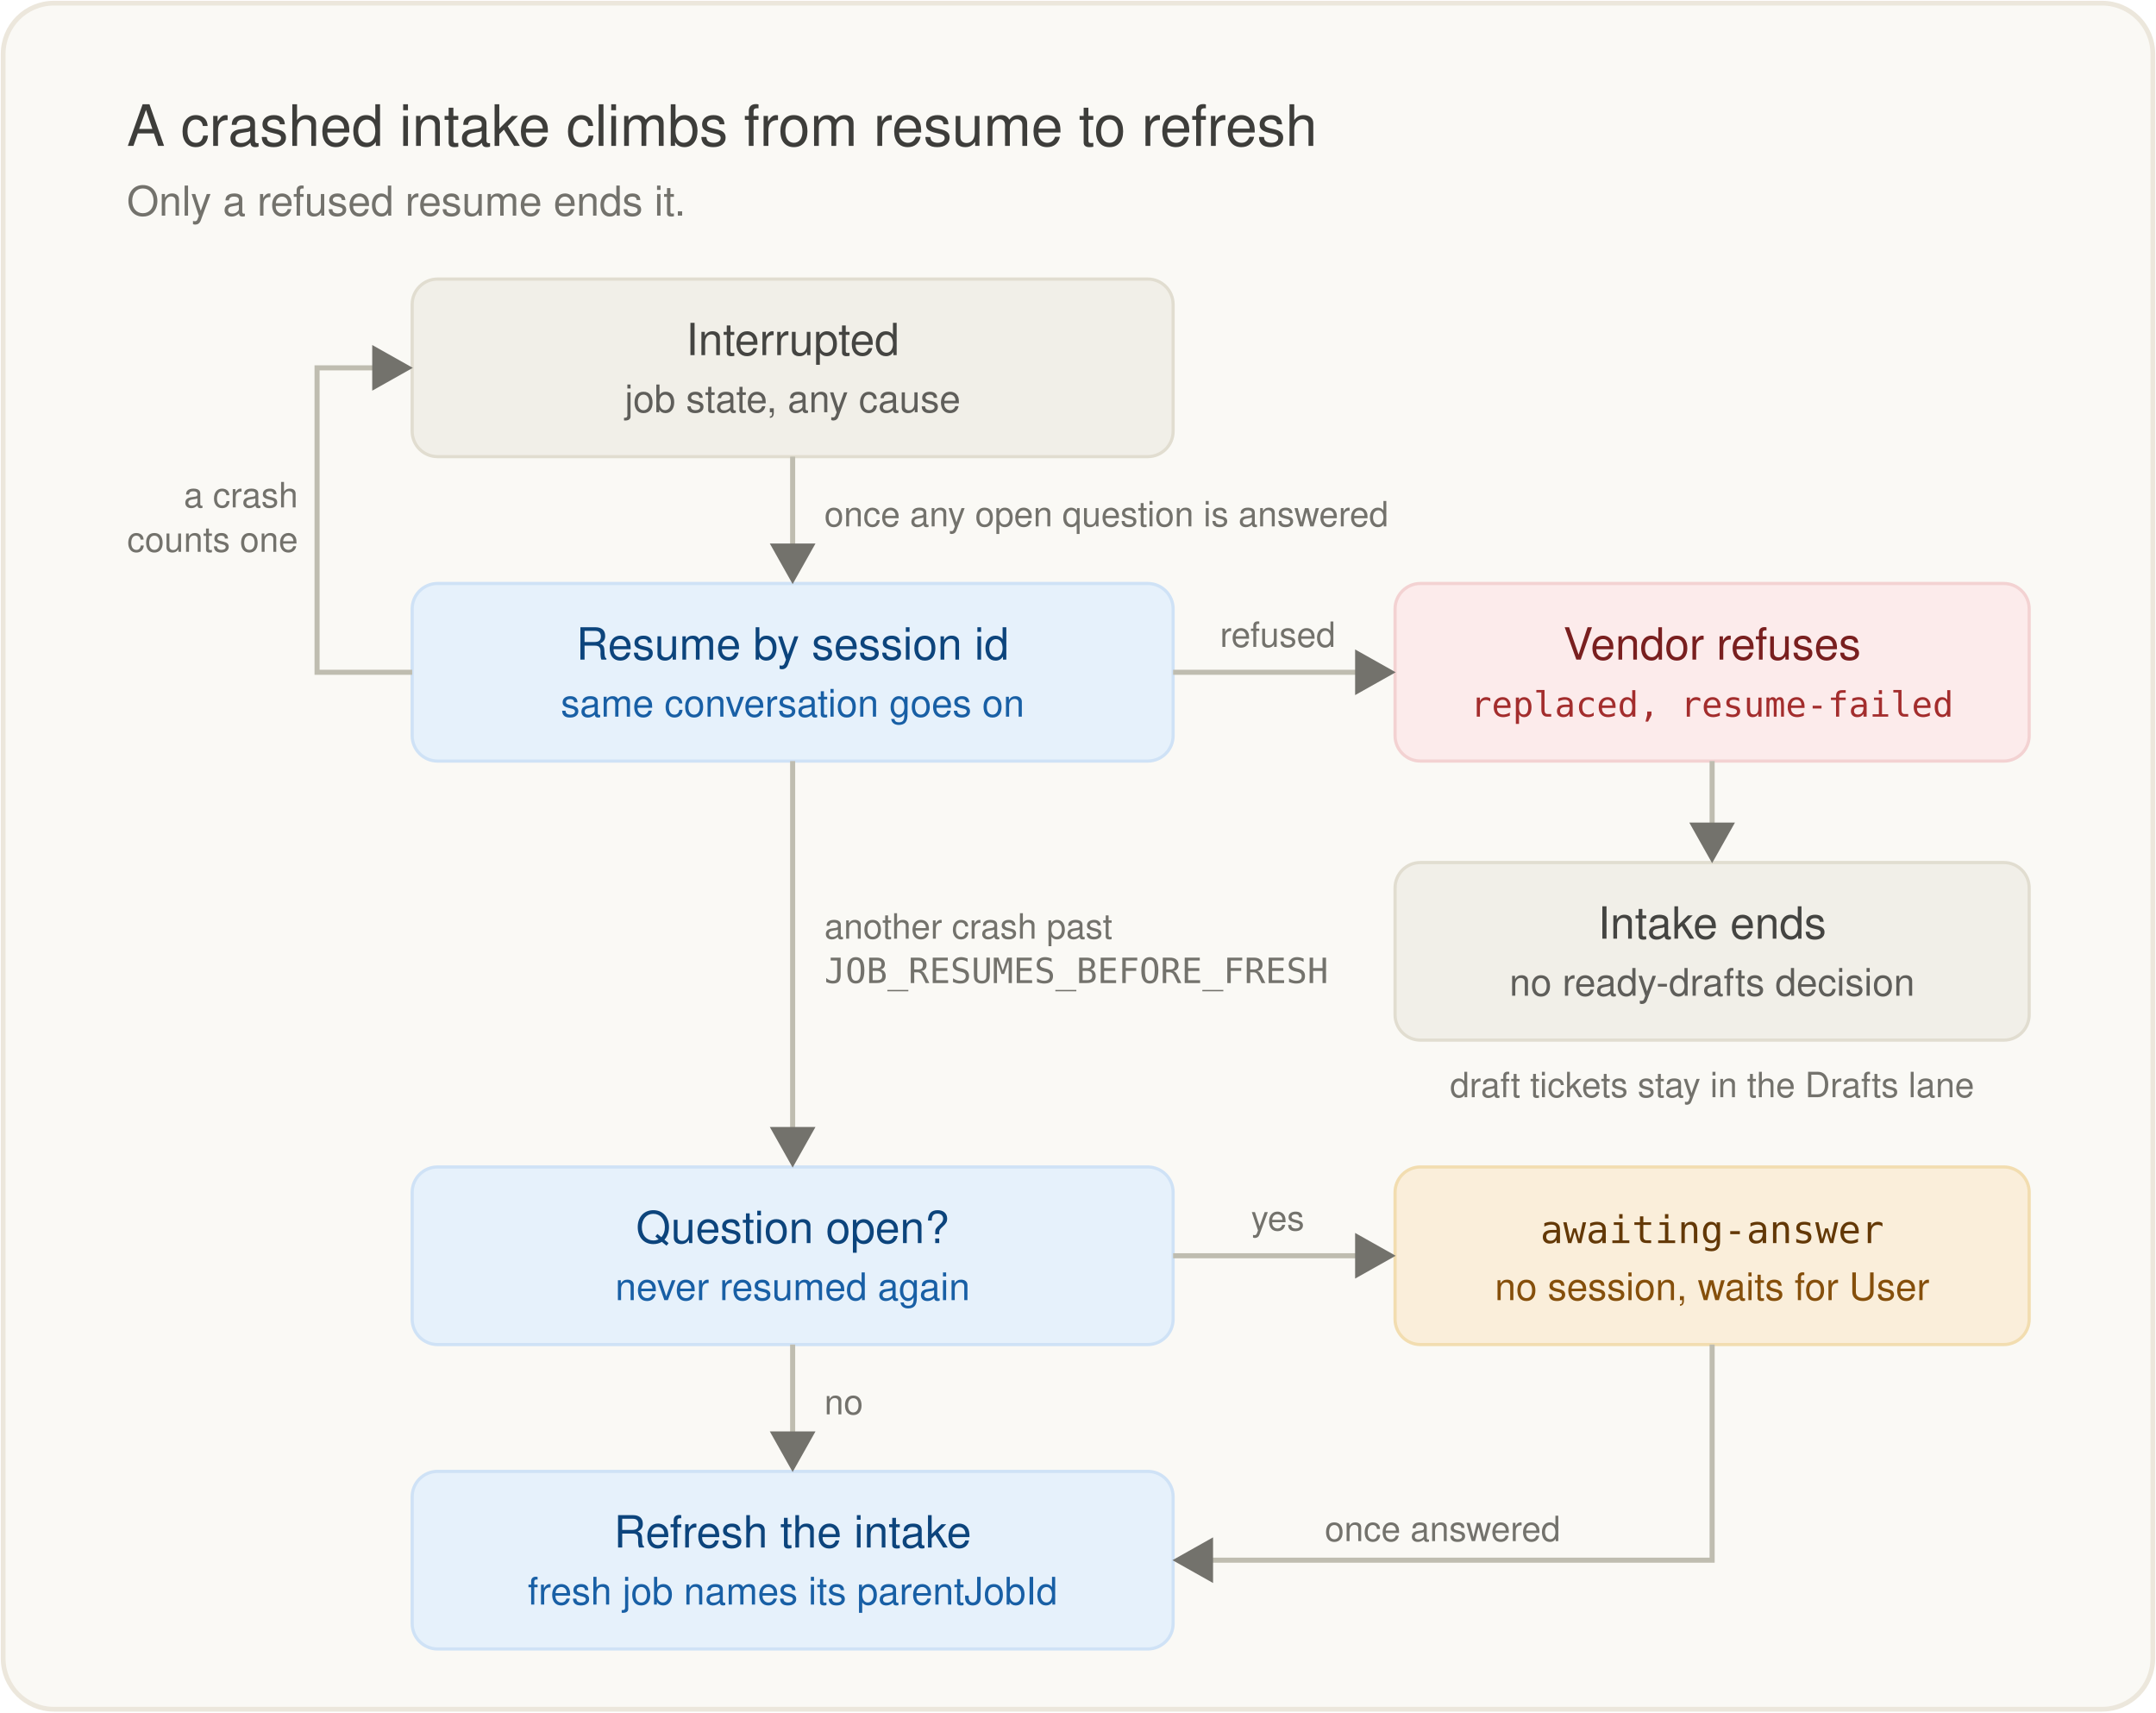
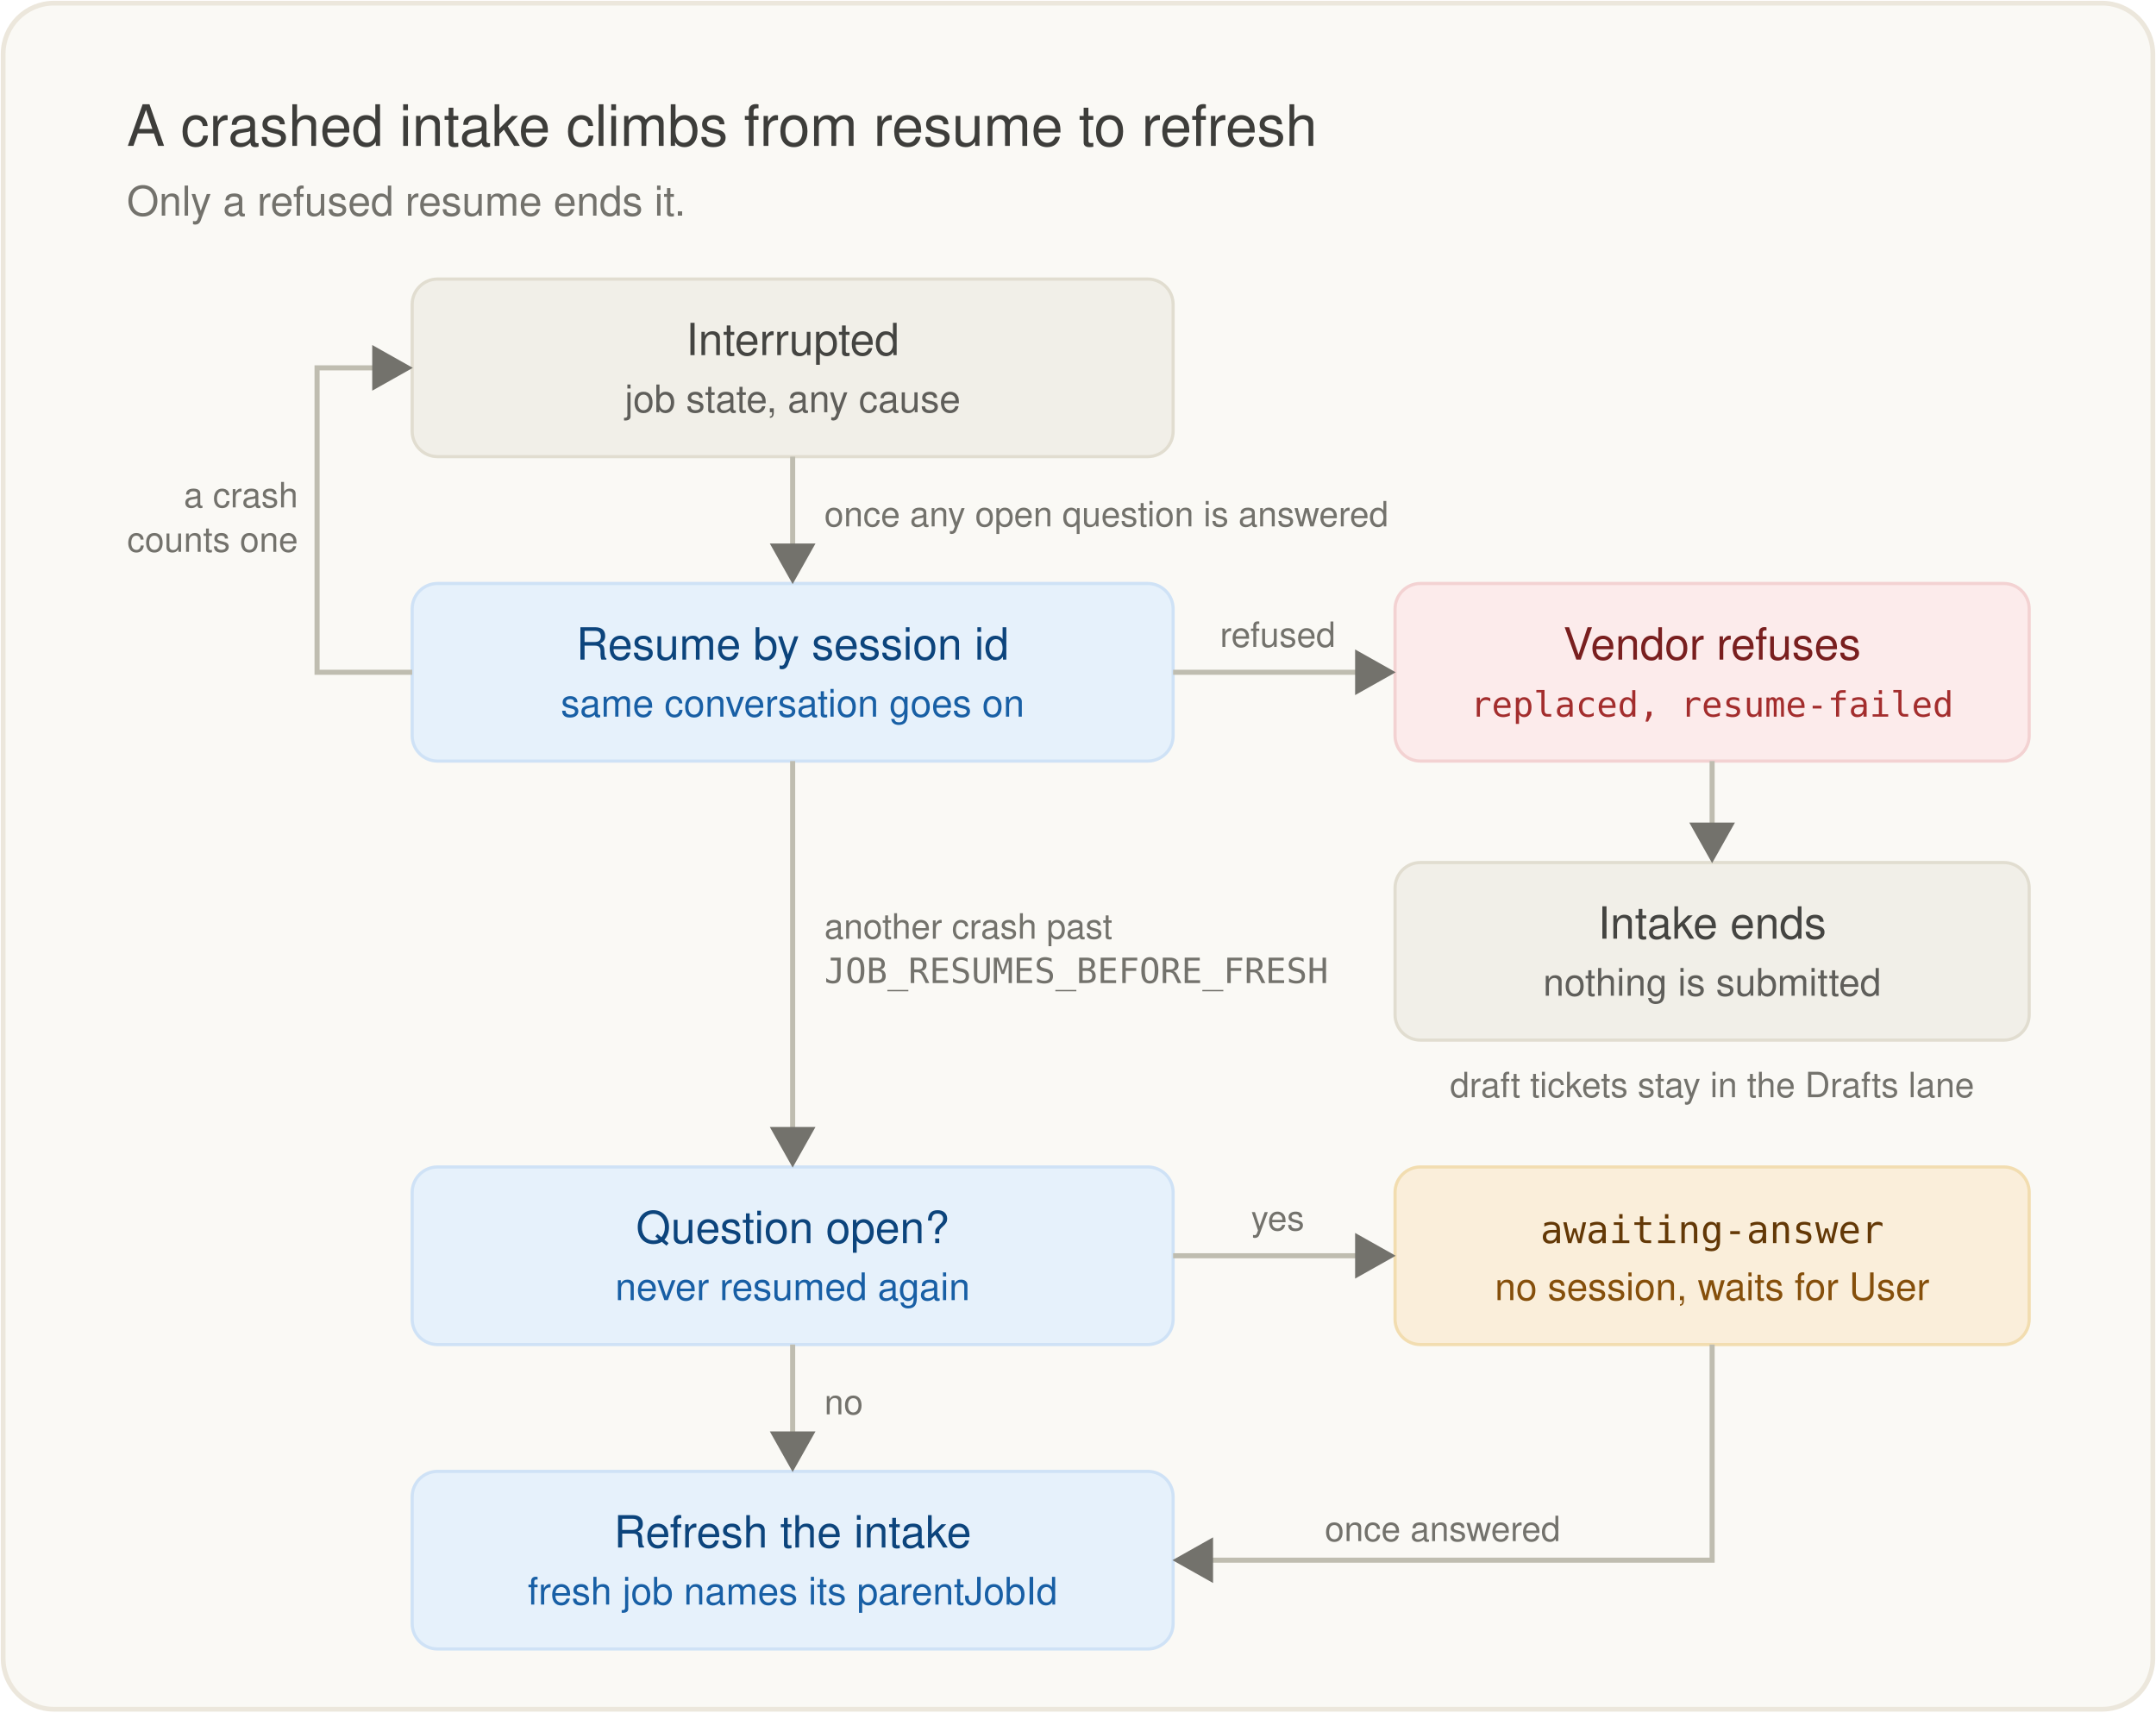
<svg xmlns="http://www.w3.org/2000/svg" width="680" height="540" viewBox="0 0 680 540" role="img" font-family="-apple-system,BlinkMacSystemFont,'Segoe UI',Helvetica,Arial,sans-serif">
  <defs>
    <marker id="ah" markerWidth="9" markerHeight="9" refX="6" refY="4.5" orient="auto">
      <path d="M0,0 L8,4.5 L0,9 z" fill="#73726c" />
    </marker>
  </defs>
  <rect x="1" y="1" width="678" height="538" rx="16" fill="#FAF9F5" stroke="#ECE7DC" stroke-width="1.5" />
  <text x="40" y="46" font-size="18" font-weight="500" fill="#3d3d3a">A crashed intake climbs from resume to refresh</text>
  <text x="40" y="68" font-size="13" fill="#73726c">Only a refused resume ends it.</text>
  <rect x="130" y="88" width="240" height="56" rx="8" fill="#F1EFE8" stroke="#E1DDD0" />
  <text x="250.0" y="112.0" font-size="14" font-weight="500" fill="#444441" text-anchor="middle">Interrupted</text>
  <text x="250.0" y="130.0" font-size="12" fill="#5F5E5A" text-anchor="middle">job state, any cause</text>
  <rect x="130" y="184" width="240" height="56" rx="8" fill="#E6F1FB" stroke="#CFE2F6" />
  <text x="250.0" y="208.0" font-size="14" font-weight="500" fill="#0C447C" text-anchor="middle">Resume by session id</text>
  <text x="250.0" y="226.0" font-size="12" fill="#185FA5" text-anchor="middle">same conversation goes on</text>
  <rect x="440" y="184" width="200" height="56" rx="8" fill="#FCEBEB" stroke="#F3D2D2" />
  <text x="540.0" y="208.0" font-size="14" font-weight="500" fill="#791F1F" text-anchor="middle">Vendor refuses</text>
  <text x="540.0" y="226.0" font-size="11" font-family="ui-monospace,Menlo,Consolas,monospace" fill="#A32D2D" text-anchor="middle">replaced, resume-failed</text>
  <rect x="440" y="272" width="200" height="56" rx="8" fill="#F1EFE8" stroke="#E1DDD0" />
  <text x="540.0" y="296.0" font-size="14" font-weight="500" fill="#444441" text-anchor="middle">Intake ends</text>
-   <text x="540.0" y="314.0" font-size="12" fill="#5F5E5A" text-anchor="middle">no ready-drafts decision</text>
+   <text x="540.0" y="314.0" font-size="12" fill="#5F5E5A" text-anchor="middle">nothing is submitted</text>
  <rect x="130" y="368" width="240" height="56" rx="8" fill="#E6F1FB" stroke="#CFE2F6" />
  <text x="250.0" y="392.0" font-size="14" font-weight="500" fill="#0C447C" text-anchor="middle">Question open?</text>
  <text x="250.0" y="410.0" font-size="12" fill="#185FA5" text-anchor="middle">never resumed again</text>
  <rect x="440" y="368" width="200" height="56" rx="8" fill="#FAEEDA" stroke="#F2DDB0" />
  <text x="540.0" y="392.0" font-size="12" font-weight="500" font-family="ui-monospace,Menlo,Consolas,monospace" fill="#633806" text-anchor="middle">awaiting-answer</text>
  <text x="540.0" y="410.0" font-size="12" fill="#854F0B" text-anchor="middle">no session, waits for User</text>
  <rect x="130" y="464" width="240" height="56" rx="8" fill="#E6F1FB" stroke="#CFE2F6" />
  <text x="250.0" y="488.0" font-size="14" font-weight="500" fill="#0C447C" text-anchor="middle">Refresh the intake</text>
  <text x="250.0" y="506.0" font-size="12" fill="#185FA5" text-anchor="middle">fresh job names its parentJobId</text>
  <path d="M250,144 L250,181" fill="none" stroke="#bfbdb0" stroke-width="1.6" marker-end="url(#ah)" />
  <text x="260" y="166" font-size="11" fill="#73726c" text-anchor="start">once any open question is answered</text>
  <path d="M130,212 L100,212 L100,116 L127,116" fill="none" stroke="#bfbdb0" stroke-width="1.6" marker-end="url(#ah)" />
  <text x="94" y="160" font-size="11" fill="#73726c" text-anchor="end">a crash</text>
  <text x="94" y="174" font-size="11" fill="#73726c" text-anchor="end">counts one</text>
  <path d="M370,212 L437,212" fill="none" stroke="#bfbdb0" stroke-width="1.6" marker-end="url(#ah)" />
  <text x="403" y="204" font-size="11" fill="#73726c" text-anchor="middle">refused</text>
  <path d="M540,240 L540,269" fill="none" stroke="#bfbdb0" stroke-width="1.6" marker-end="url(#ah)" />
  <text x="540" y="346" font-size="11" fill="#73726c" text-anchor="middle">draft tickets stay in the Drafts lane</text>
  <path d="M250,240 L250,365" fill="none" stroke="#bfbdb0" stroke-width="1.6" marker-end="url(#ah)" />
  <text x="260" y="296" font-size="11" fill="#73726c" text-anchor="start">another crash past</text>
  <text x="260" y="310" font-size="11" font-family="ui-monospace,Menlo,Consolas,monospace" fill="#73726c" text-anchor="start">JOB_RESUMES_BEFORE_FRESH</text>
  <path d="M370,396 L437,396" fill="none" stroke="#bfbdb0" stroke-width="1.6" marker-end="url(#ah)" />
  <text x="403" y="388" font-size="11" fill="#73726c" text-anchor="middle">yes</text>
  <path d="M250,424 L250,461" fill="none" stroke="#bfbdb0" stroke-width="1.6" marker-end="url(#ah)" />
  <text x="260" y="446" font-size="11" fill="#73726c" text-anchor="start">no</text>
  <path d="M540,424 L540,492 L373,492" fill="none" stroke="#bfbdb0" stroke-width="1.6" marker-end="url(#ah)" />
  <text x="455" y="486" font-size="11" fill="#73726c" text-anchor="middle">once answered</text>
</svg>
